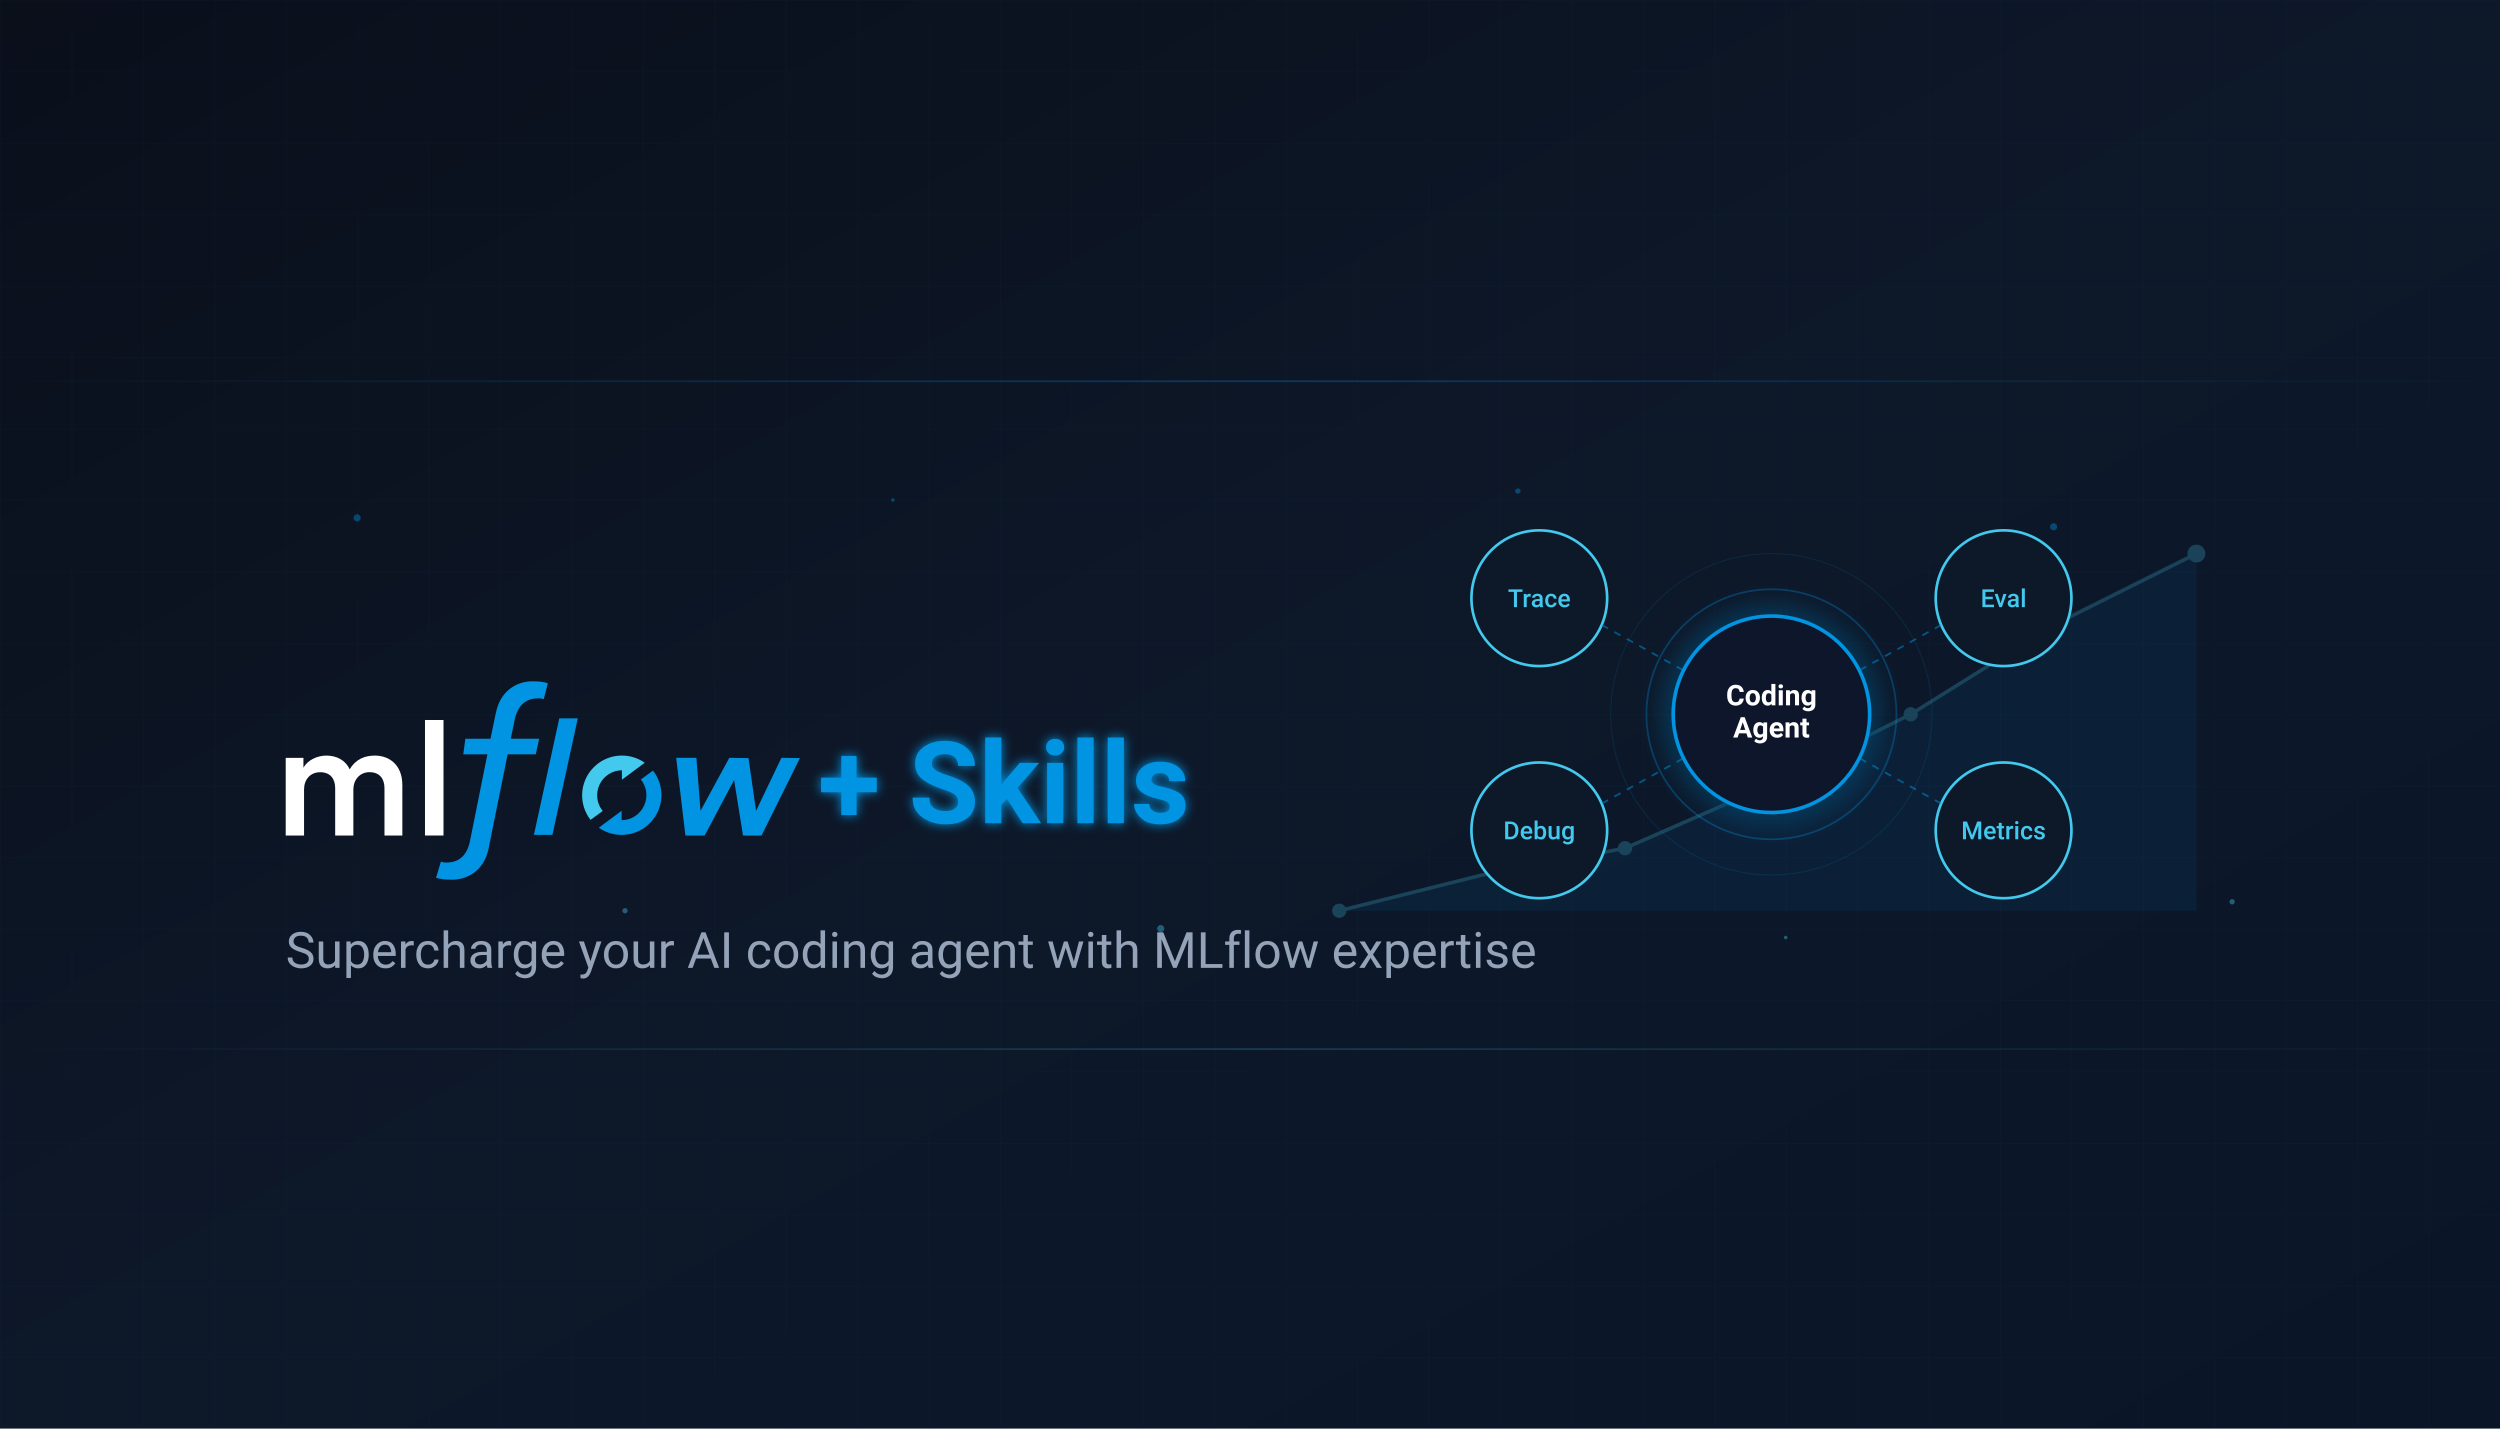
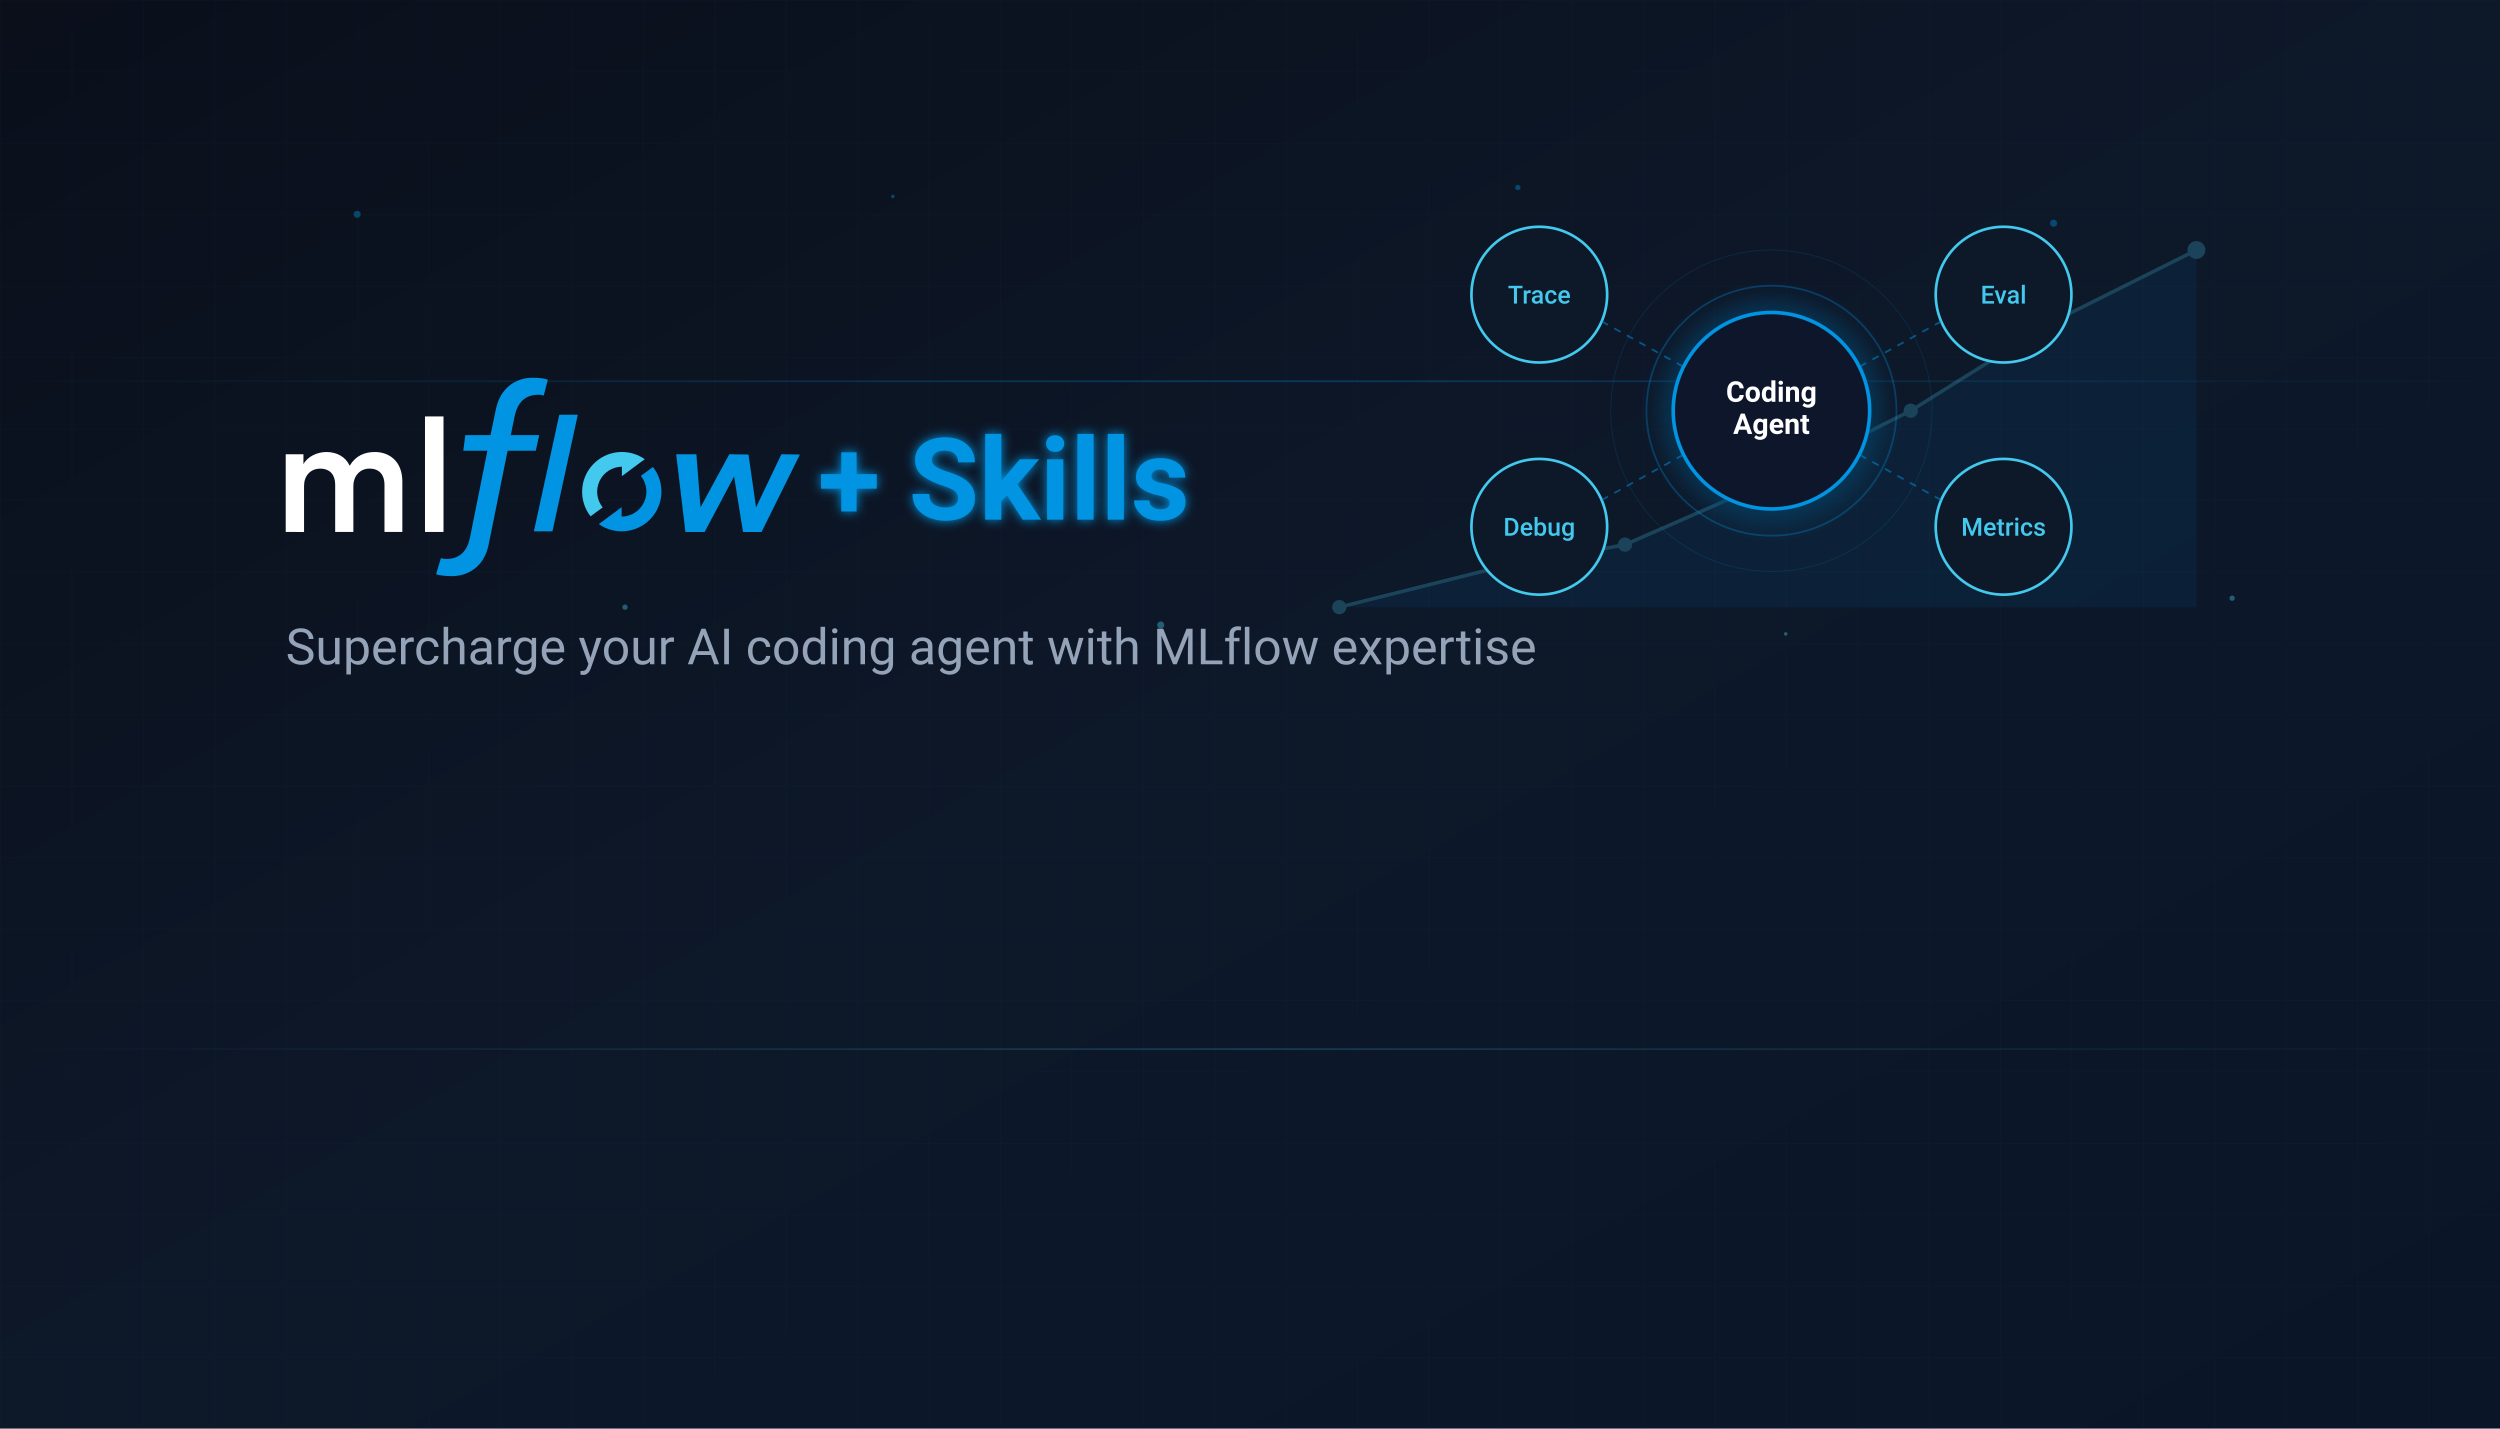
<svg xmlns="http://www.w3.org/2000/svg" width="1400" height="800" viewBox="0 0 1400 800" fill="none">
  <defs>
    <linearGradient id="bgGradient" x1="0%" y1="0%" x2="100%" y2="100%">
      <stop offset="0%" style="stop-color:#0a0f1a;stop-opacity:1" />
      <stop offset="50%" style="stop-color:#0d1829;stop-opacity:1" />
      <stop offset="100%" style="stop-color:#0a1628;stop-opacity:1" />
    </linearGradient>
    <linearGradient id="blueGlow" x1="0%" y1="0%" x2="100%" y2="0%">
      <stop offset="0%" style="stop-color:#0194E2;stop-opacity:0" />
      <stop offset="50%" style="stop-color:#0194E2;stop-opacity:0.3" />
      <stop offset="100%" style="stop-color:#0194E2;stop-opacity:0" />
    </linearGradient>
    <linearGradient id="cyanGlow" x1="0%" y1="0%" x2="100%" y2="0%">
      <stop offset="0%" style="stop-color:#43C9ED;stop-opacity:0" />
      <stop offset="50%" style="stop-color:#43C9ED;stop-opacity:0.2" />
      <stop offset="100%" style="stop-color:#43C9ED;stop-opacity:0" />
    </linearGradient>
    <filter id="glow" x="-50%" y="-50%" width="200%" height="200%">
      <feGaussianBlur stdDeviation="3" result="coloredBlur" />
      <feMerge>
        <feMergeNode in="coloredBlur" />
        <feMergeNode in="SourceGraphic" />
      </feMerge>
    </filter>
    <filter id="softGlow" x="-50%" y="-50%" width="200%" height="200%">
      <feGaussianBlur stdDeviation="8" result="coloredBlur" />
      <feMerge>
        <feMergeNode in="coloredBlur" />
        <feMergeNode in="SourceGraphic" />
      </feMerge>
    </filter>
  </defs>
  <rect width="1400" height="800" fill="url(#bgGradient)" />
  <g opacity="0.05">
    <pattern id="grid" width="40" height="40" patternUnits="userSpaceOnUse">
      <path d="M 40 0 L 0 0 0 40" fill="none" stroke="#0194E2" stroke-width="0.5" />
    </pattern>
    <rect width="1400" height="800" fill="url(#grid)" />
  </g>
  <rect x="0" y="213" width="1400" height="1" fill="url(#blueGlow)" />
  <rect x="0" y="587" width="1400" height="1" fill="url(#cyanGlow)" />
-   <g transform="translate(100, 250)">
+   <g transform="translate(100, 80)">
    <g opacity="0.4">
      <circle cx="100" cy="40" r="2" fill="#0194E2" />
      <circle cx="250" cy="260" r="1.5" fill="#43C9ED" />
      <circle cx="400" cy="30" r="1" fill="#0194E2" />
      <circle cx="550" cy="270" r="2" fill="#43C9ED" />
      <circle cx="750" cy="25" r="1.5" fill="#0194E2" />
      <circle cx="900" cy="275" r="1" fill="#43C9ED" />
      <circle cx="1050" cy="45" r="2" fill="#0194E2" />
      <circle cx="1150" cy="255" r="1.5" fill="#43C9ED" />
    </g>
    <g transform="translate(650, 40)" opacity="0.25">
      <path d="M0 220 L80 200 L160 185 L240 150 L320 110 L400 60 L480 20 L480 220 Z" fill="#0194E2" fill-opacity="0.3" />
      <polyline points="0,220 80,200 160,185 240,150 320,110 400,60 480,20" fill="none" stroke="#43C9ED" stroke-width="2" stroke-linecap="round" stroke-linejoin="round" />
      <circle cx="0" cy="220" r="4" fill="#43C9ED" />
      <circle cx="160" cy="185" r="4" fill="#43C9ED" />
      <circle cx="320" cy="110" r="4" fill="#43C9ED" />
      <circle cx="480" cy="20" r="5" fill="#43C9ED" />
    </g>
    <g transform="translate(60, 131) scale(2.8)">
      <path d="M0 31.032V15.502H3.543V17.47C4.436 15.876 6.383 15.045 8.136 15.045C10.178 15.045 11.964 15.971 12.794 17.79C14.01 15.747 15.828 15.045 17.837 15.045C20.647 15.045 23.326 16.832 23.326 20.949V31.032H19.753V21.554C19.753 19.736 18.827 18.364 16.752 18.364C14.806 18.364 13.529 19.895 13.529 21.809V31.03H9.893V21.554C9.893 19.768 8.995 18.373 6.89 18.373C4.913 18.373 3.667 19.841 3.667 21.818V31.039Z" fill="#ffffff" />
      <path d="M27.855 31.032V7.929H31.558V31.032Z" fill="#ffffff" />
      <path d="M30.071 39.487C30.903 39.719 31.652 39.87 33.24 39.87C36.193 39.87 39.676 38.205 40.593 33.531L44.379 14.792H50.008L50.695 11.675H45.009L45.774 7.95C46.36 5.058 47.96 3.592 50.528 3.592C51.196 3.592 51.009 3.65 51.604 3.763L52.427 0.57C51.634 0.333 50.924 0.191 49.378 0.191C47.745 0.167 46.151 0.689 44.85 1.675C43.409 2.789 42.457 4.425 42.023 6.538L40.957 11.675H35.923L35.512 14.794H40.335L36.859 32.121C36.477 34.086 35.359 36.436 32.151 36.436C31.424 36.436 31.688 36.381 31.03 36.274Z" fill="#0194E2" />
      <path d="M53.342 30.905H49.64L54.714 7.596H58.415Z" fill="#0194E2" />
      <path d="M71.807 16.477C68.576 14.216 64.178 14.661 61.465 17.522C58.752 20.383 58.542 24.798 60.97 27.904L63.395 26.124C62.191 24.631 61.947 22.581 62.766 20.847C63.584 19.113 65.322 17.999 67.24 17.979V19.874Z" fill="#43C9ED" />
      <path d="M62.618 29.472C65.848 31.732 70.247 31.288 72.96 28.427C75.673 25.566 75.883 21.15 73.454 18.044L71.029 19.824C72.233 21.317 72.478 23.367 71.659 25.101C70.84 26.836 69.102 27.95 67.184 27.969V26.075Z" fill="#0194E2" />
      <path d="M78.092 15.493H82.136L82.959 26.105L88.718 15.493L92.557 15.548L94.065 26.105L99.139 15.493L102.84 15.548L95.162 31.041H91.46L89.677 19.935L83.782 31.041H79.943Z" fill="#0194E2" />
    </g>
    <text x="358" y="211" font-family="system-ui, -apple-system, 'Segoe UI', Roboto, sans-serif" font-size="64" font-weight="600" fill="#0194E2" filter="url(#glow)">+ Skills</text>
    <text x="60" y="292" font-family="system-ui, -apple-system, 'Segoe UI', Roboto, sans-serif" font-size="28" font-weight="400" fill="#94a3b8">Supercharge your AI coding agent with MLflow expertise</text>
    <g transform="translate(672, 30)">
      <circle cx="220" cy="120" r="55" fill="#0d1829" stroke="#0194E2" stroke-width="2" filter="url(#softGlow)" />
      <text x="220" y="115" font-family="system-ui, -apple-system, 'Segoe UI', Roboto, sans-serif" font-size="16" font-weight="600" fill="#ffffff" text-anchor="middle">Coding</text>
      <text x="220" y="133" font-family="system-ui, -apple-system, 'Segoe UI', Roboto, sans-serif" font-size="16" font-weight="600" fill="#ffffff" text-anchor="middle">Agent</text>
      <circle cx="90" cy="55" r="38" fill="#0d1829" stroke="#43C9ED" stroke-width="1.5" />
      <text x="90" y="60" font-family="system-ui, -apple-system, 'Segoe UI', Roboto, sans-serif" font-size="14" font-weight="500" fill="#43C9ED" text-anchor="middle">Trace</text>
      <circle cx="350" cy="55" r="38" fill="#0d1829" stroke="#43C9ED" stroke-width="1.5" />
      <text x="350" y="60" font-family="system-ui, -apple-system, 'Segoe UI', Roboto, sans-serif" font-size="14" font-weight="500" fill="#43C9ED" text-anchor="middle">Eval</text>
      <circle cx="90" cy="185" r="38" fill="#0d1829" stroke="#43C9ED" stroke-width="1.5" />
      <text x="90" y="190" font-family="system-ui, -apple-system, 'Segoe UI', Roboto, sans-serif" font-size="14" font-weight="500" fill="#43C9ED" text-anchor="middle">Debug</text>
      <circle cx="350" cy="185" r="38" fill="#0d1829" stroke="#43C9ED" stroke-width="1.5" />
      <text x="350" y="190" font-family="system-ui, -apple-system, 'Segoe UI', Roboto, sans-serif" font-size="14" font-weight="500" fill="#43C9ED" text-anchor="middle">Metrics</text>
      <line x1="125" y1="70" x2="170" y2="95" stroke="#0194E2" stroke-width="1" stroke-opacity="0.5" stroke-dasharray="4,4" />
      <line x1="315" y1="70" x2="270" y2="95" stroke="#0194E2" stroke-width="1" stroke-opacity="0.5" stroke-dasharray="4,4" />
      <line x1="125" y1="170" x2="170" y2="145" stroke="#0194E2" stroke-width="1" stroke-opacity="0.5" stroke-dasharray="4,4" />
      <line x1="315" y1="170" x2="270" y2="145" stroke="#0194E2" stroke-width="1" stroke-opacity="0.5" stroke-dasharray="4,4" />
      <circle cx="220" cy="120" r="70" fill="none" stroke="#0194E2" stroke-width="1" stroke-opacity="0.3" />
      <circle cx="220" cy="120" r="90" fill="none" stroke="#0194E2" stroke-width="0.5" stroke-opacity="0.15" />
    </g>
  </g>
</svg>
